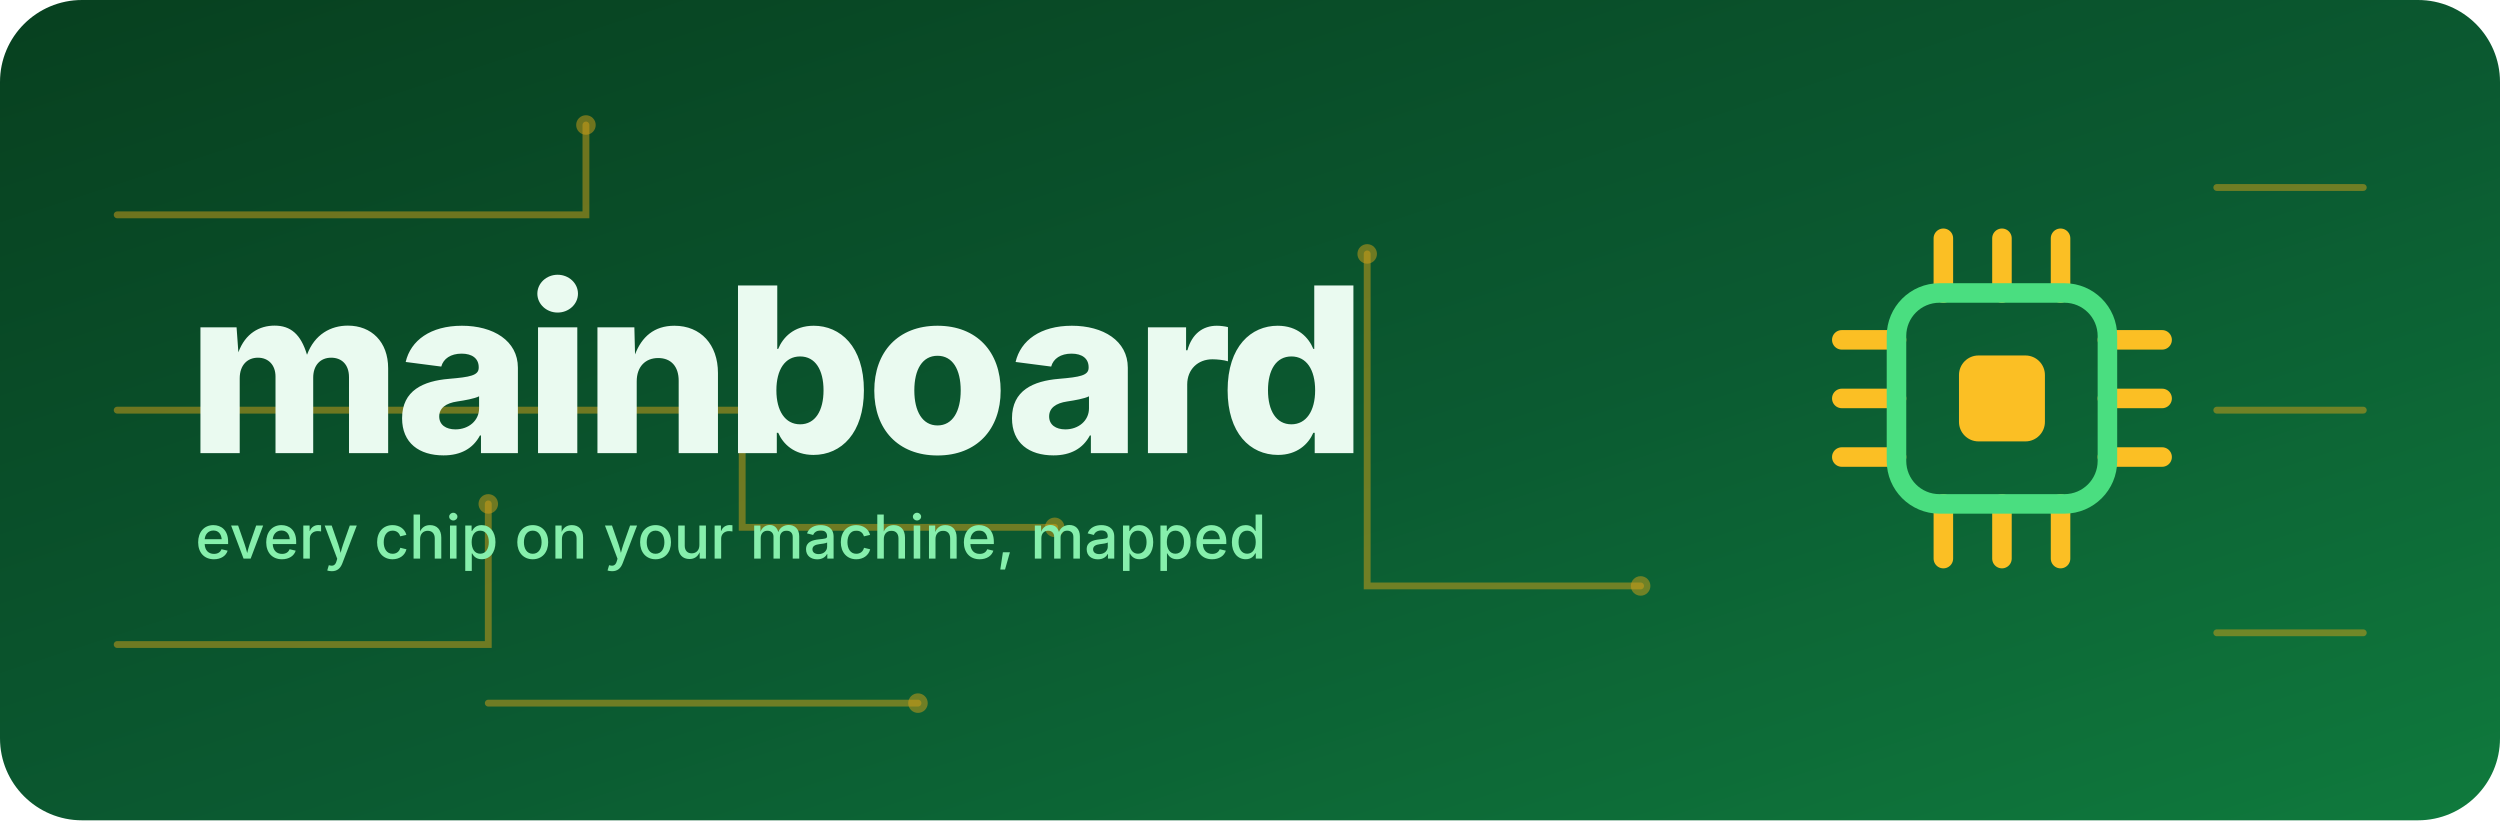
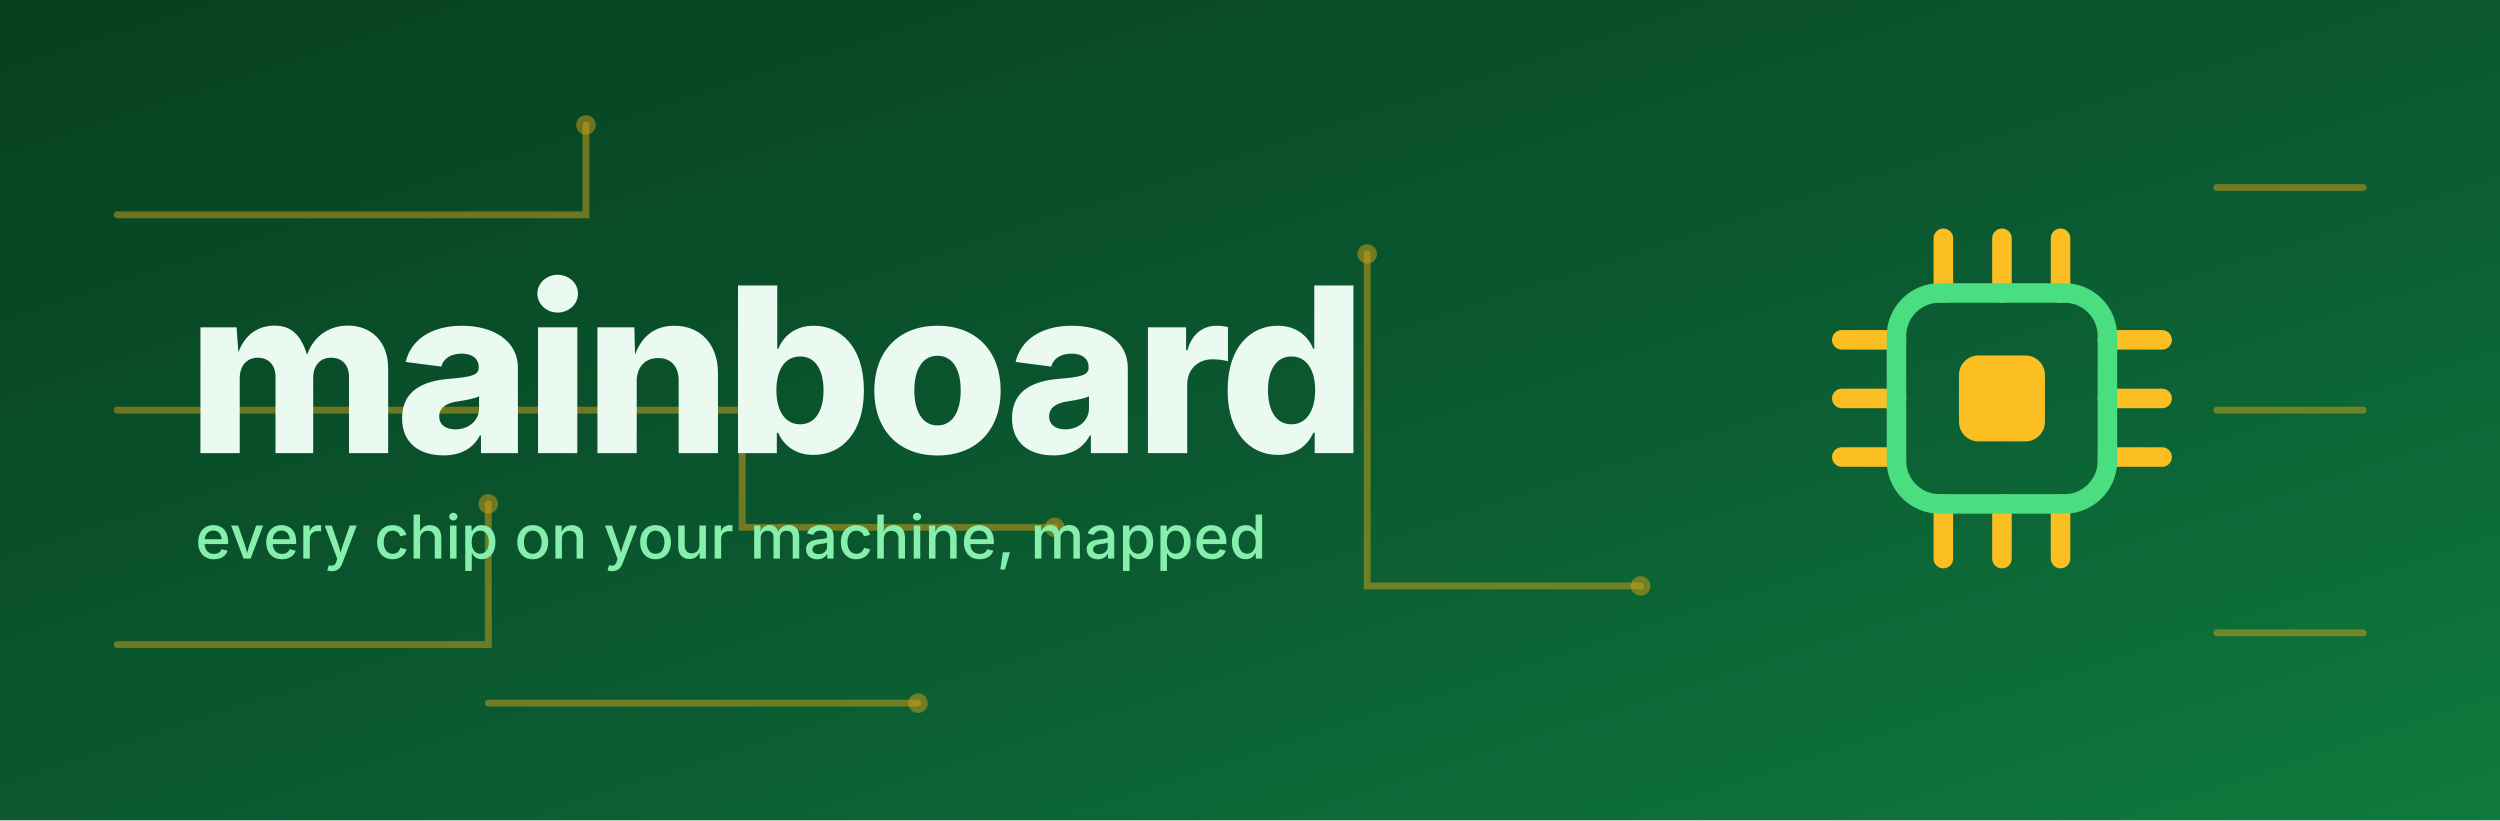
<svg xmlns="http://www.w3.org/2000/svg" viewBox="0 0 1280 420" role="img" aria-labelledby="t d">
  <defs>
    <linearGradient id="board" x1="0" x2="1" y1="0" y2="1">
      <stop offset="0" stop-color="#07401f" />
      <stop offset="0.55" stop-color="#0b5a31" />
      <stop offset="1" stop-color="#0f7a3d" />
    </linearGradient>
  </defs>
-   <rect width="1280" height="420" rx="42" fill="url(#board)" />
+   <rect width="1280" height="420" fill="url(#board)" />
  <g stroke="#d4a017" stroke-width="3.5" fill="none" opacity="0.5" stroke-linecap="round">
    <path d="M60 110 H300 V64" />
    <path d="M60 210 H380 V270 H540" />
    <path d="M60 330 H250 V258" />
    <path d="M250 360 H470" />
    <path d="M1135 96 H1210 M1135 210 H1210 M1135 324 H1210" />
    <path d="M700 130 V300 H840" />
  </g>
  <g fill="#d4a017" opacity="0.5">
    <circle cx="300" cy="64" r="5" />
    <circle cx="540" cy="270" r="5" />
    <circle cx="250" cy="258" r="5" />
    <circle cx="470" cy="360" r="5" />
    <circle cx="700" cy="130" r="5" />
    <circle cx="840" cy="300" r="5" />
  </g>
  <g transform="translate(905 84) scale(2.0)" fill="none" stroke-linecap="round" stroke-linejoin="round">
    <g stroke="#fbbf24" stroke-width="5">
      <path d="M45 33 V19 M60 33 V19 M75 33 V19" />
      <path d="M45 87 V101 M60 87 V101 M75 87 V101" />
      <path d="M33 45 H19 M33 60 H19 M33 75 H19" />
      <path d="M87 45 H101 M87 60 H101 M87 75 H101" />
    </g>
    <rect x="33" y="33" width="54" height="54" rx="11" stroke="#4ade80" stroke-width="5" />
    <rect x="49" y="49" width="22" height="22" rx="5" fill="#fbbf24" />
  </g>
  <text x="96" y="232" font-family="Inter, ui-sans-serif, system-ui, sans-serif" font-size="118" font-weight="800" letter-spacing="-3" fill="#eafaf0">mainboard</text>
  <text x="100" y="286" font-family="Inter, ui-sans-serif, system-ui, sans-serif" font-size="31" font-weight="500" fill="#86efac">every chip on your machine, mapped</text>
</svg>
